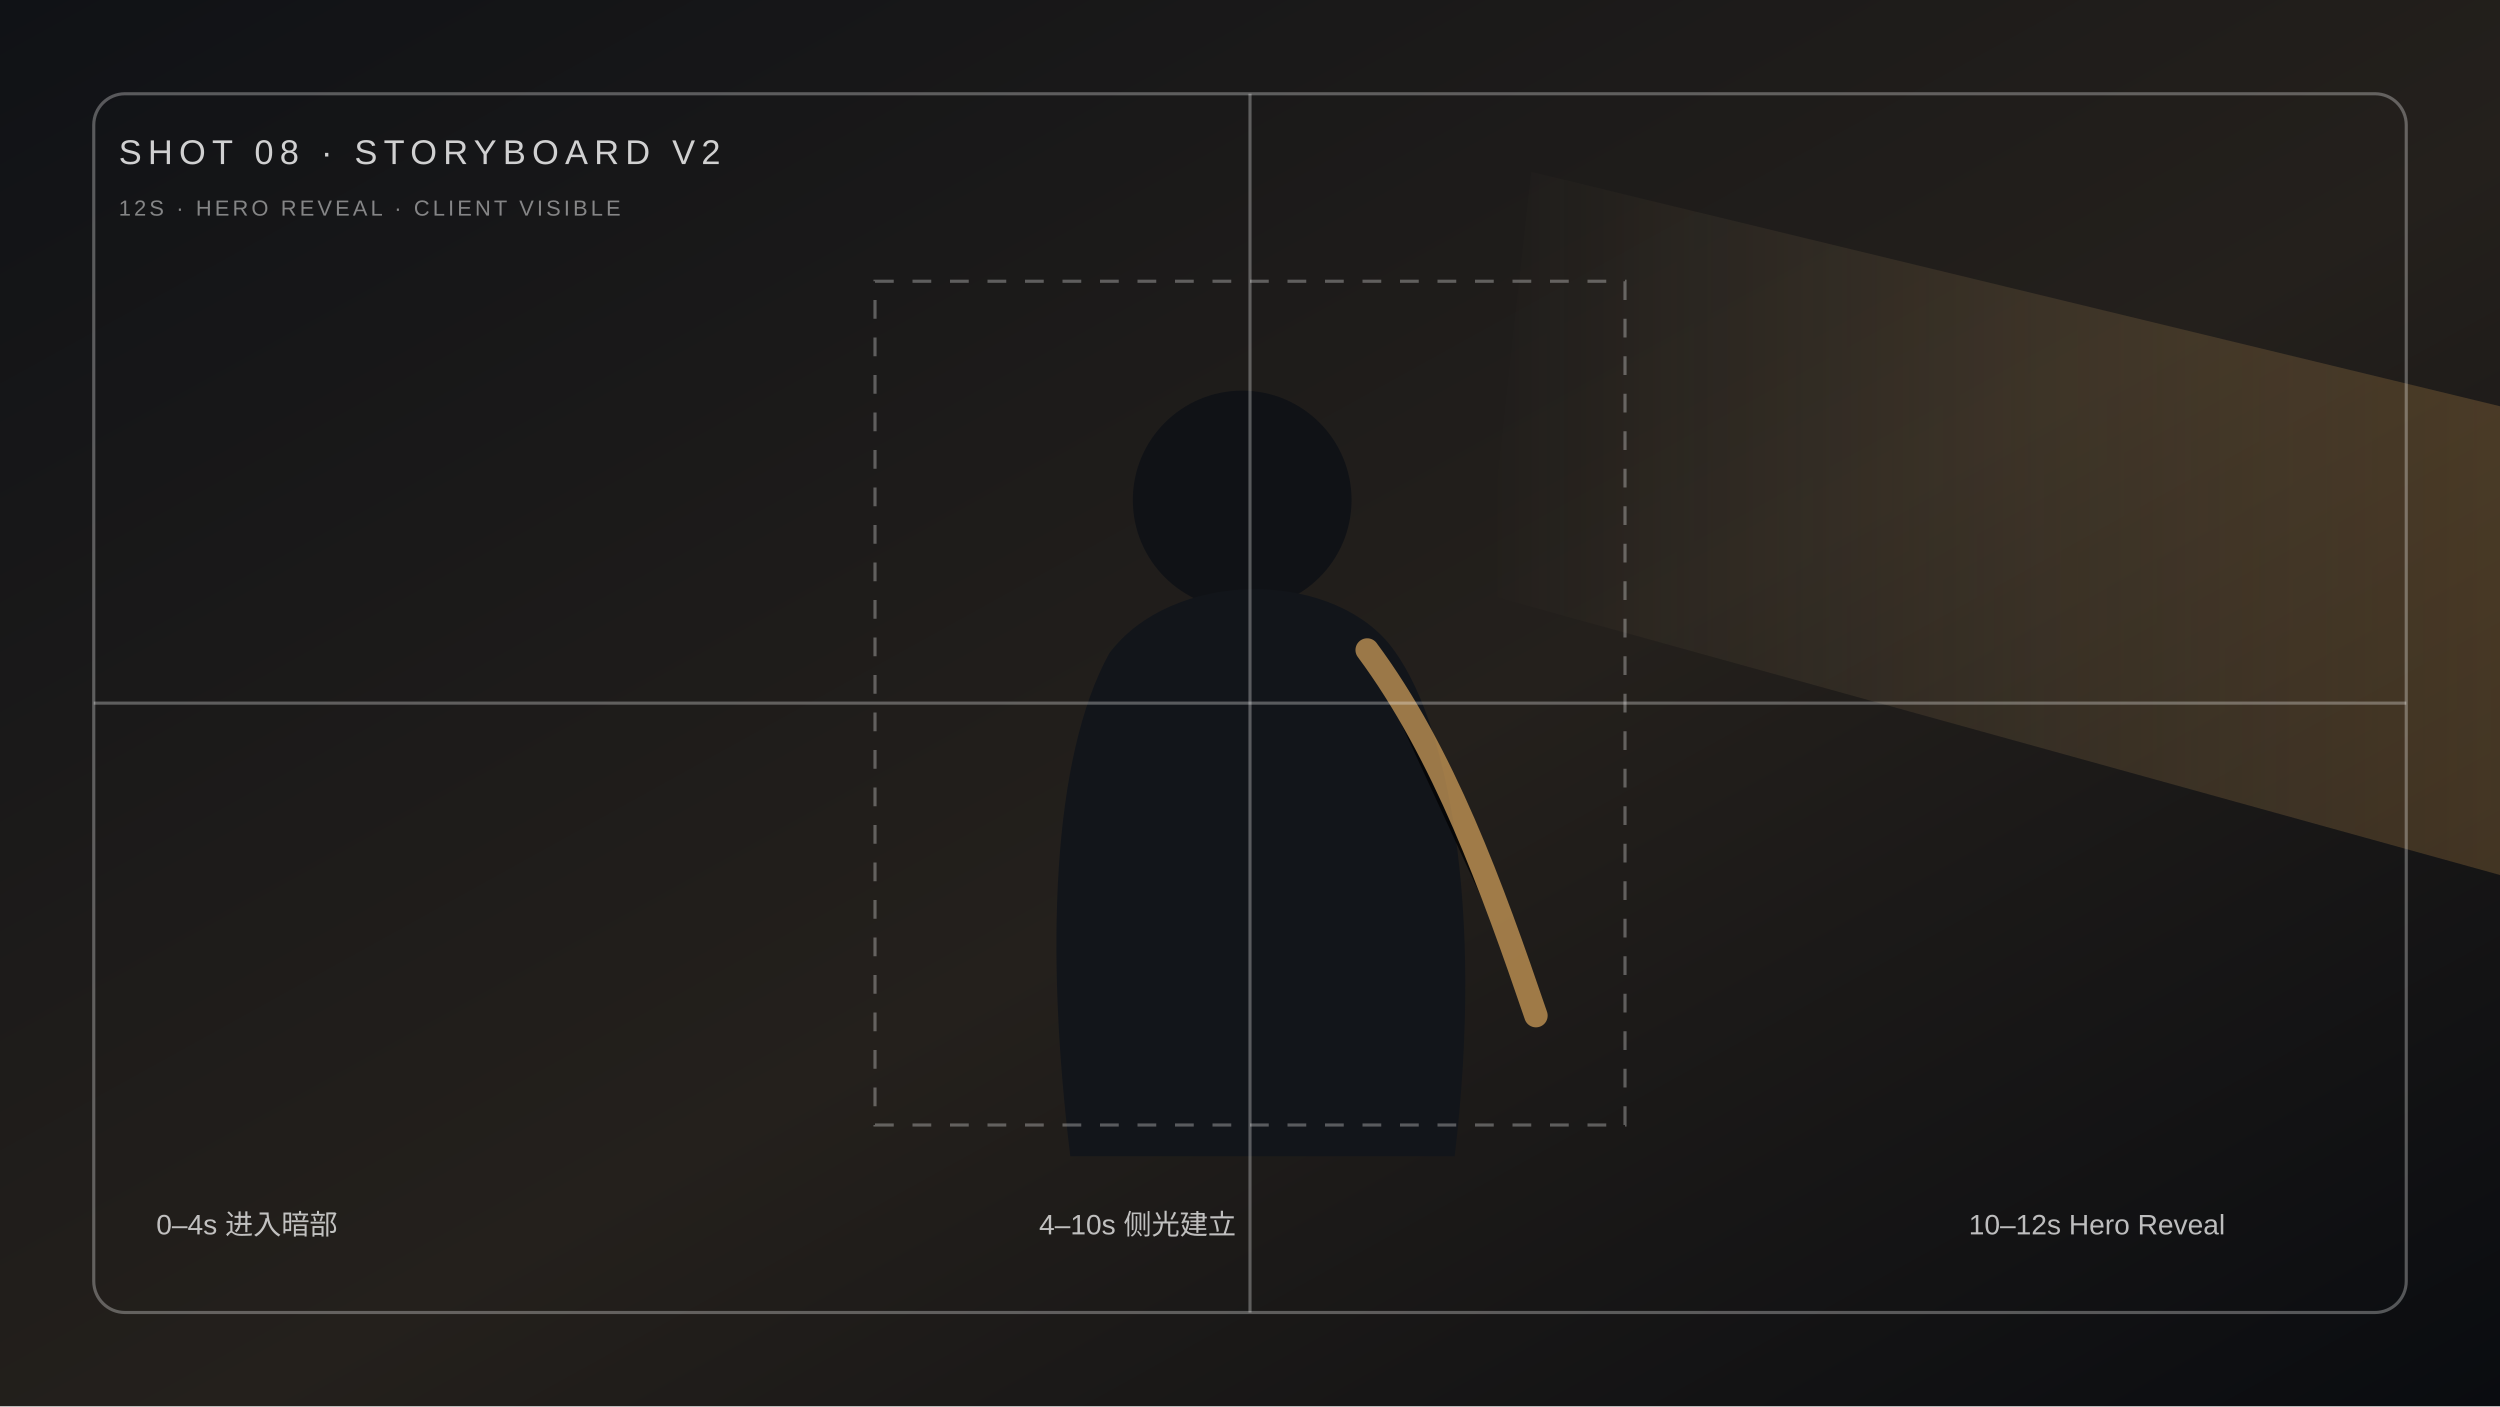
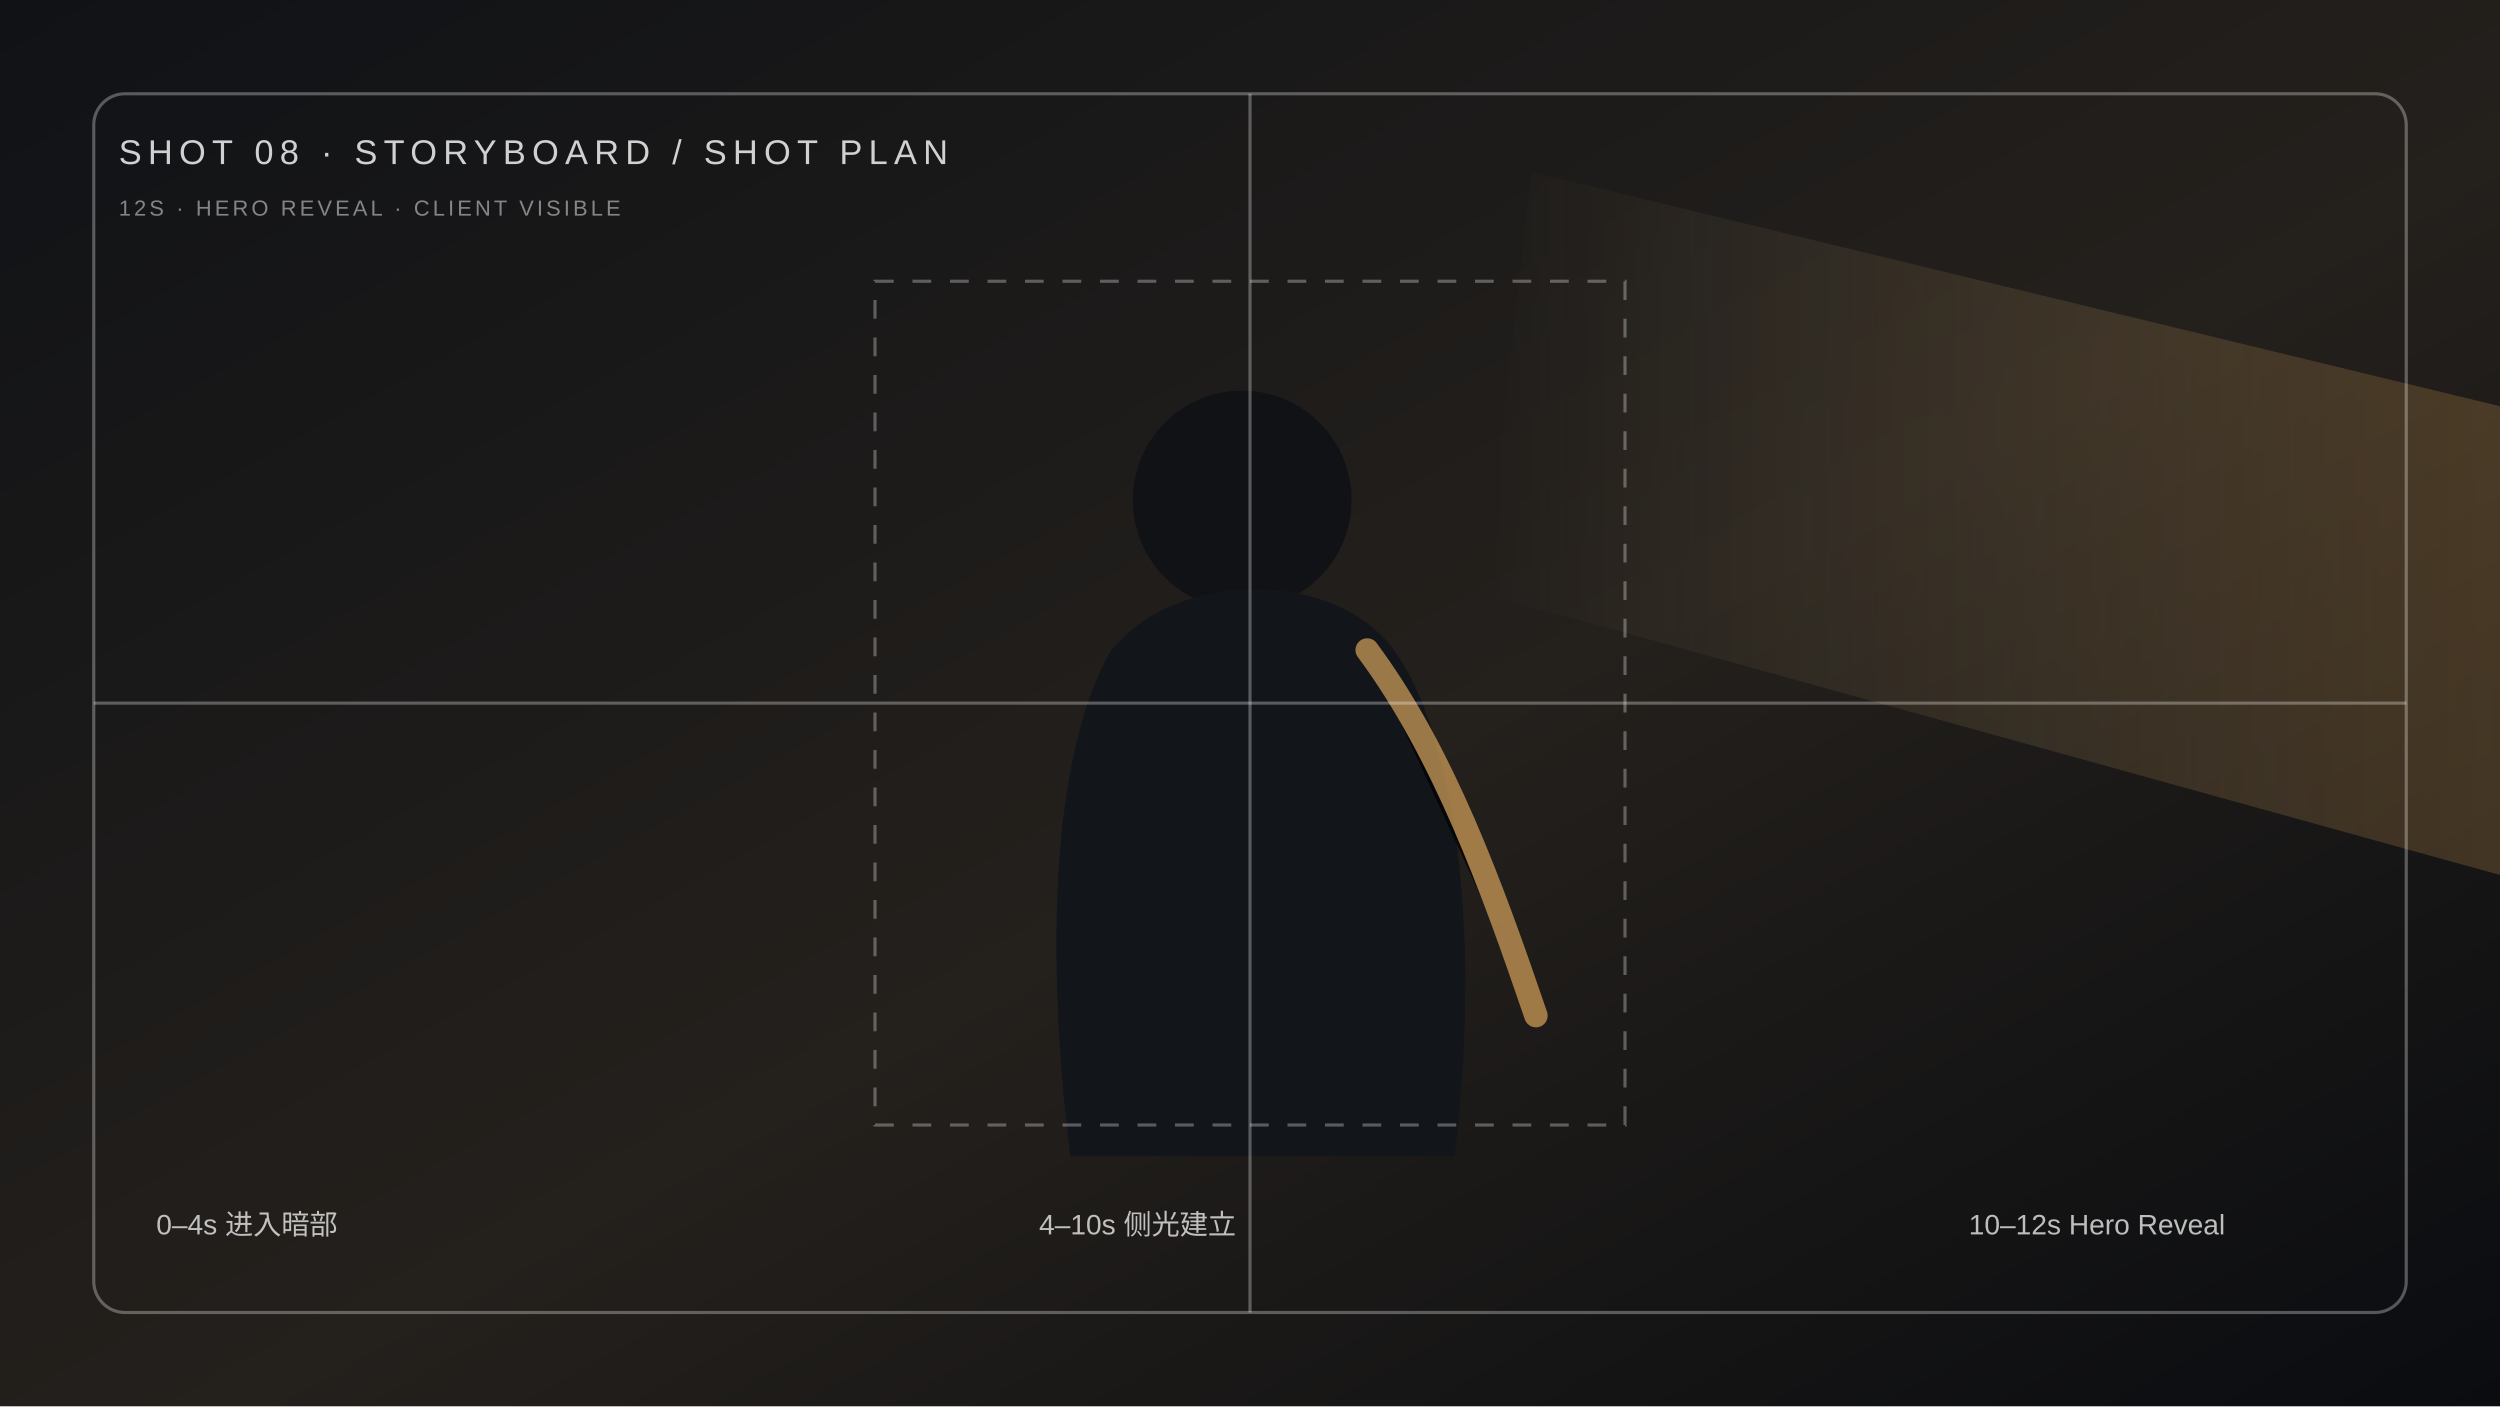
<svg xmlns="http://www.w3.org/2000/svg" viewBox="0 0 1600 900" role="img" aria-label="SHOT 08 storyboard plan">
  <defs>
    <linearGradient id="bg" x1="0" y1="0" x2="1" y2="1">
      <stop stop-color="#101216" />
      <stop offset=".55" stop-color="#24201c" />
      <stop offset="1" stop-color="#0a0c10" />
    </linearGradient>
    <linearGradient id="gold" x1="0" x2="1">
      <stop stop-color="#f6d69b" stop-opacity="0" />
      <stop offset="1" stop-color="#d49a4e" stop-opacity=".7" />
    </linearGradient>
  </defs>
  <rect width="1600" height="900" fill="url(#bg)" />
  <path d="M980 110 L1600 260 L1600 560 L950 380 Z" fill="url(#gold)" opacity=".34" />
  <g transform="translate(545 180)">
    <circle cx="250" cy="140" r="70" fill="#101216" />
    <path d="M165 238 C205 185 304 184 344 232 C382 279 405 401 386 560 L140 560 C124 430 128 305 165 238 Z" fill="#12151a" />
    <path d="M330 236 C379 302 410 388 438 470" stroke="#d6a35b" stroke-width="15" stroke-linecap="round" opacity=".7" />
  </g>
  <g fill="none" stroke="#ffffff" stroke-opacity=".3" stroke-width="2">
    <rect x="60" y="60" width="1480" height="780" rx="20" />
    <line x1="800" y1="60" x2="800" y2="840" />
    <line x1="60" y1="450" x2="1540" y2="450" />
    <rect x="560" y="180" width="480" height="540" stroke-dasharray="12 12" />
  </g>
  <g fill="#fff" font-family="Arial,Helvetica,sans-serif">
-     <text x="76" y="105" font-size="22" letter-spacing="4" opacity=".8">SHOT 08 · STORYBOARD V2</text>
+     <text x="76" y="105" font-size="22" letter-spacing="4" opacity=".8">SHOT 08 · STORYBOARD / SHOT PLAN</text>
    <text x="76" y="138" font-size="14" letter-spacing="2" opacity=".48">12S · HERO REVEAL · CLIENT VISIBLE</text>
    <text x="100" y="790" font-size="18" opacity=".72">0–4s 进入暗部</text>
    <text x="665" y="790" font-size="18" opacity=".72">4–10s 侧光建立</text>
    <text x="1260" y="790" font-size="18" opacity=".72">10–12s Hero Reveal</text>
  </g>
</svg>
